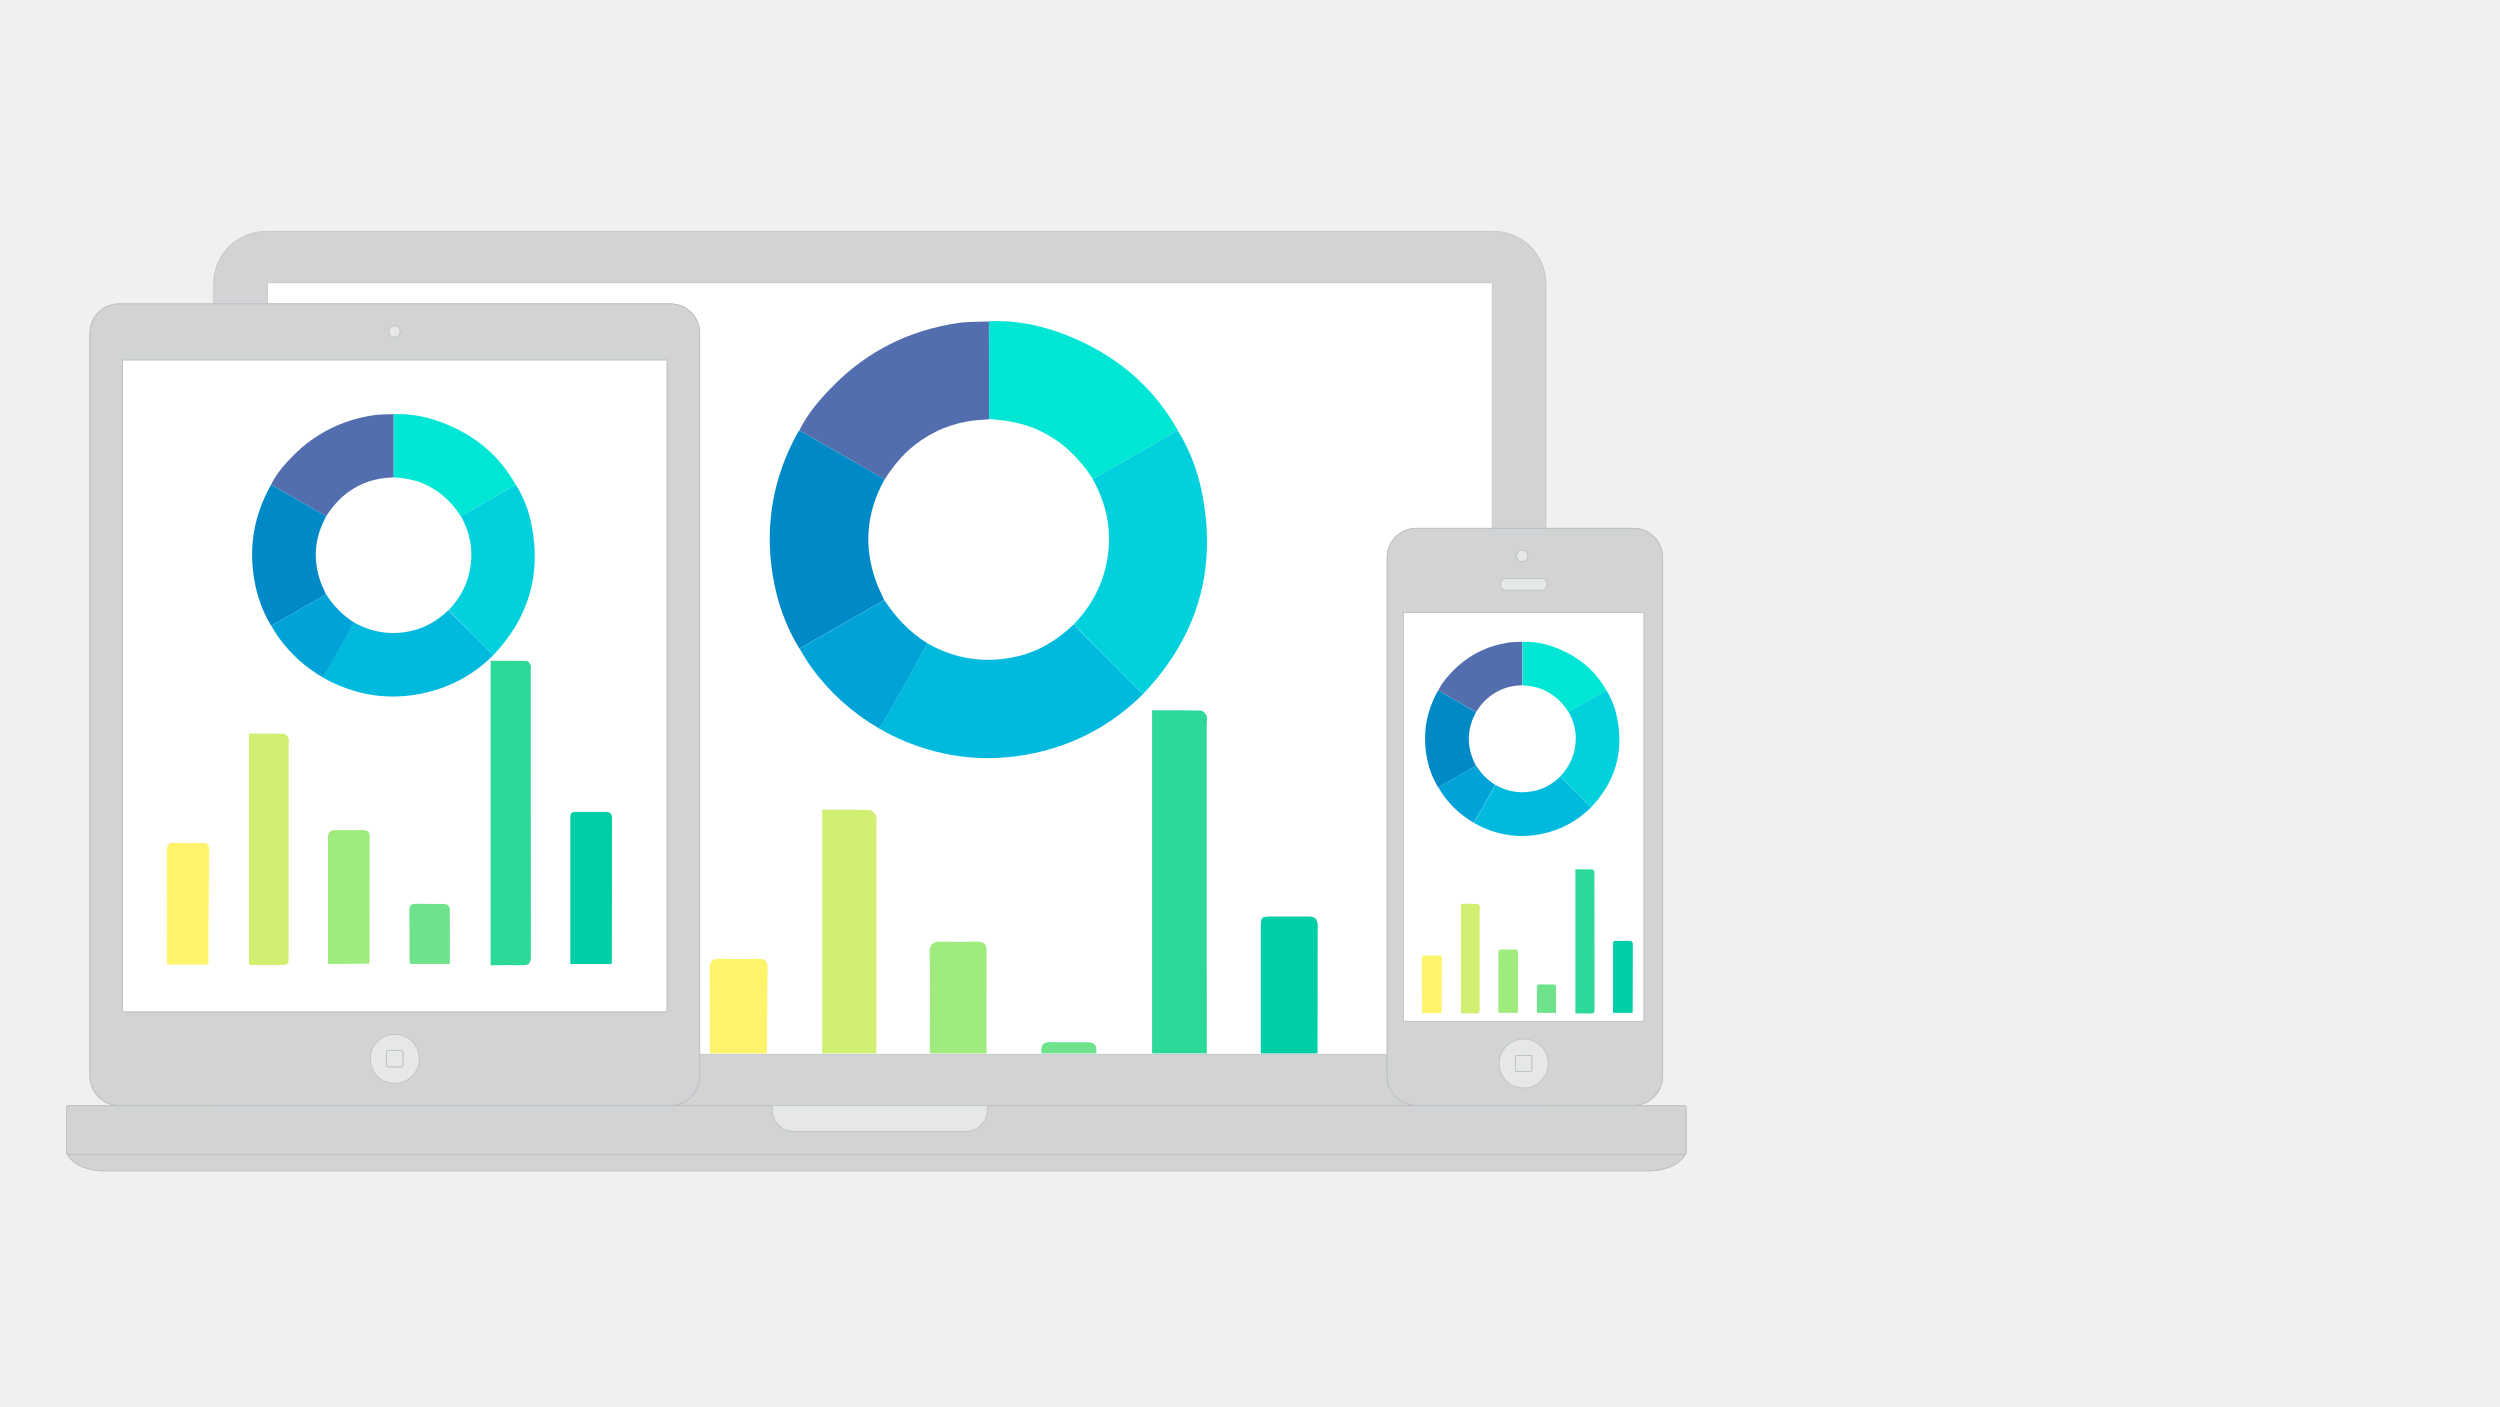
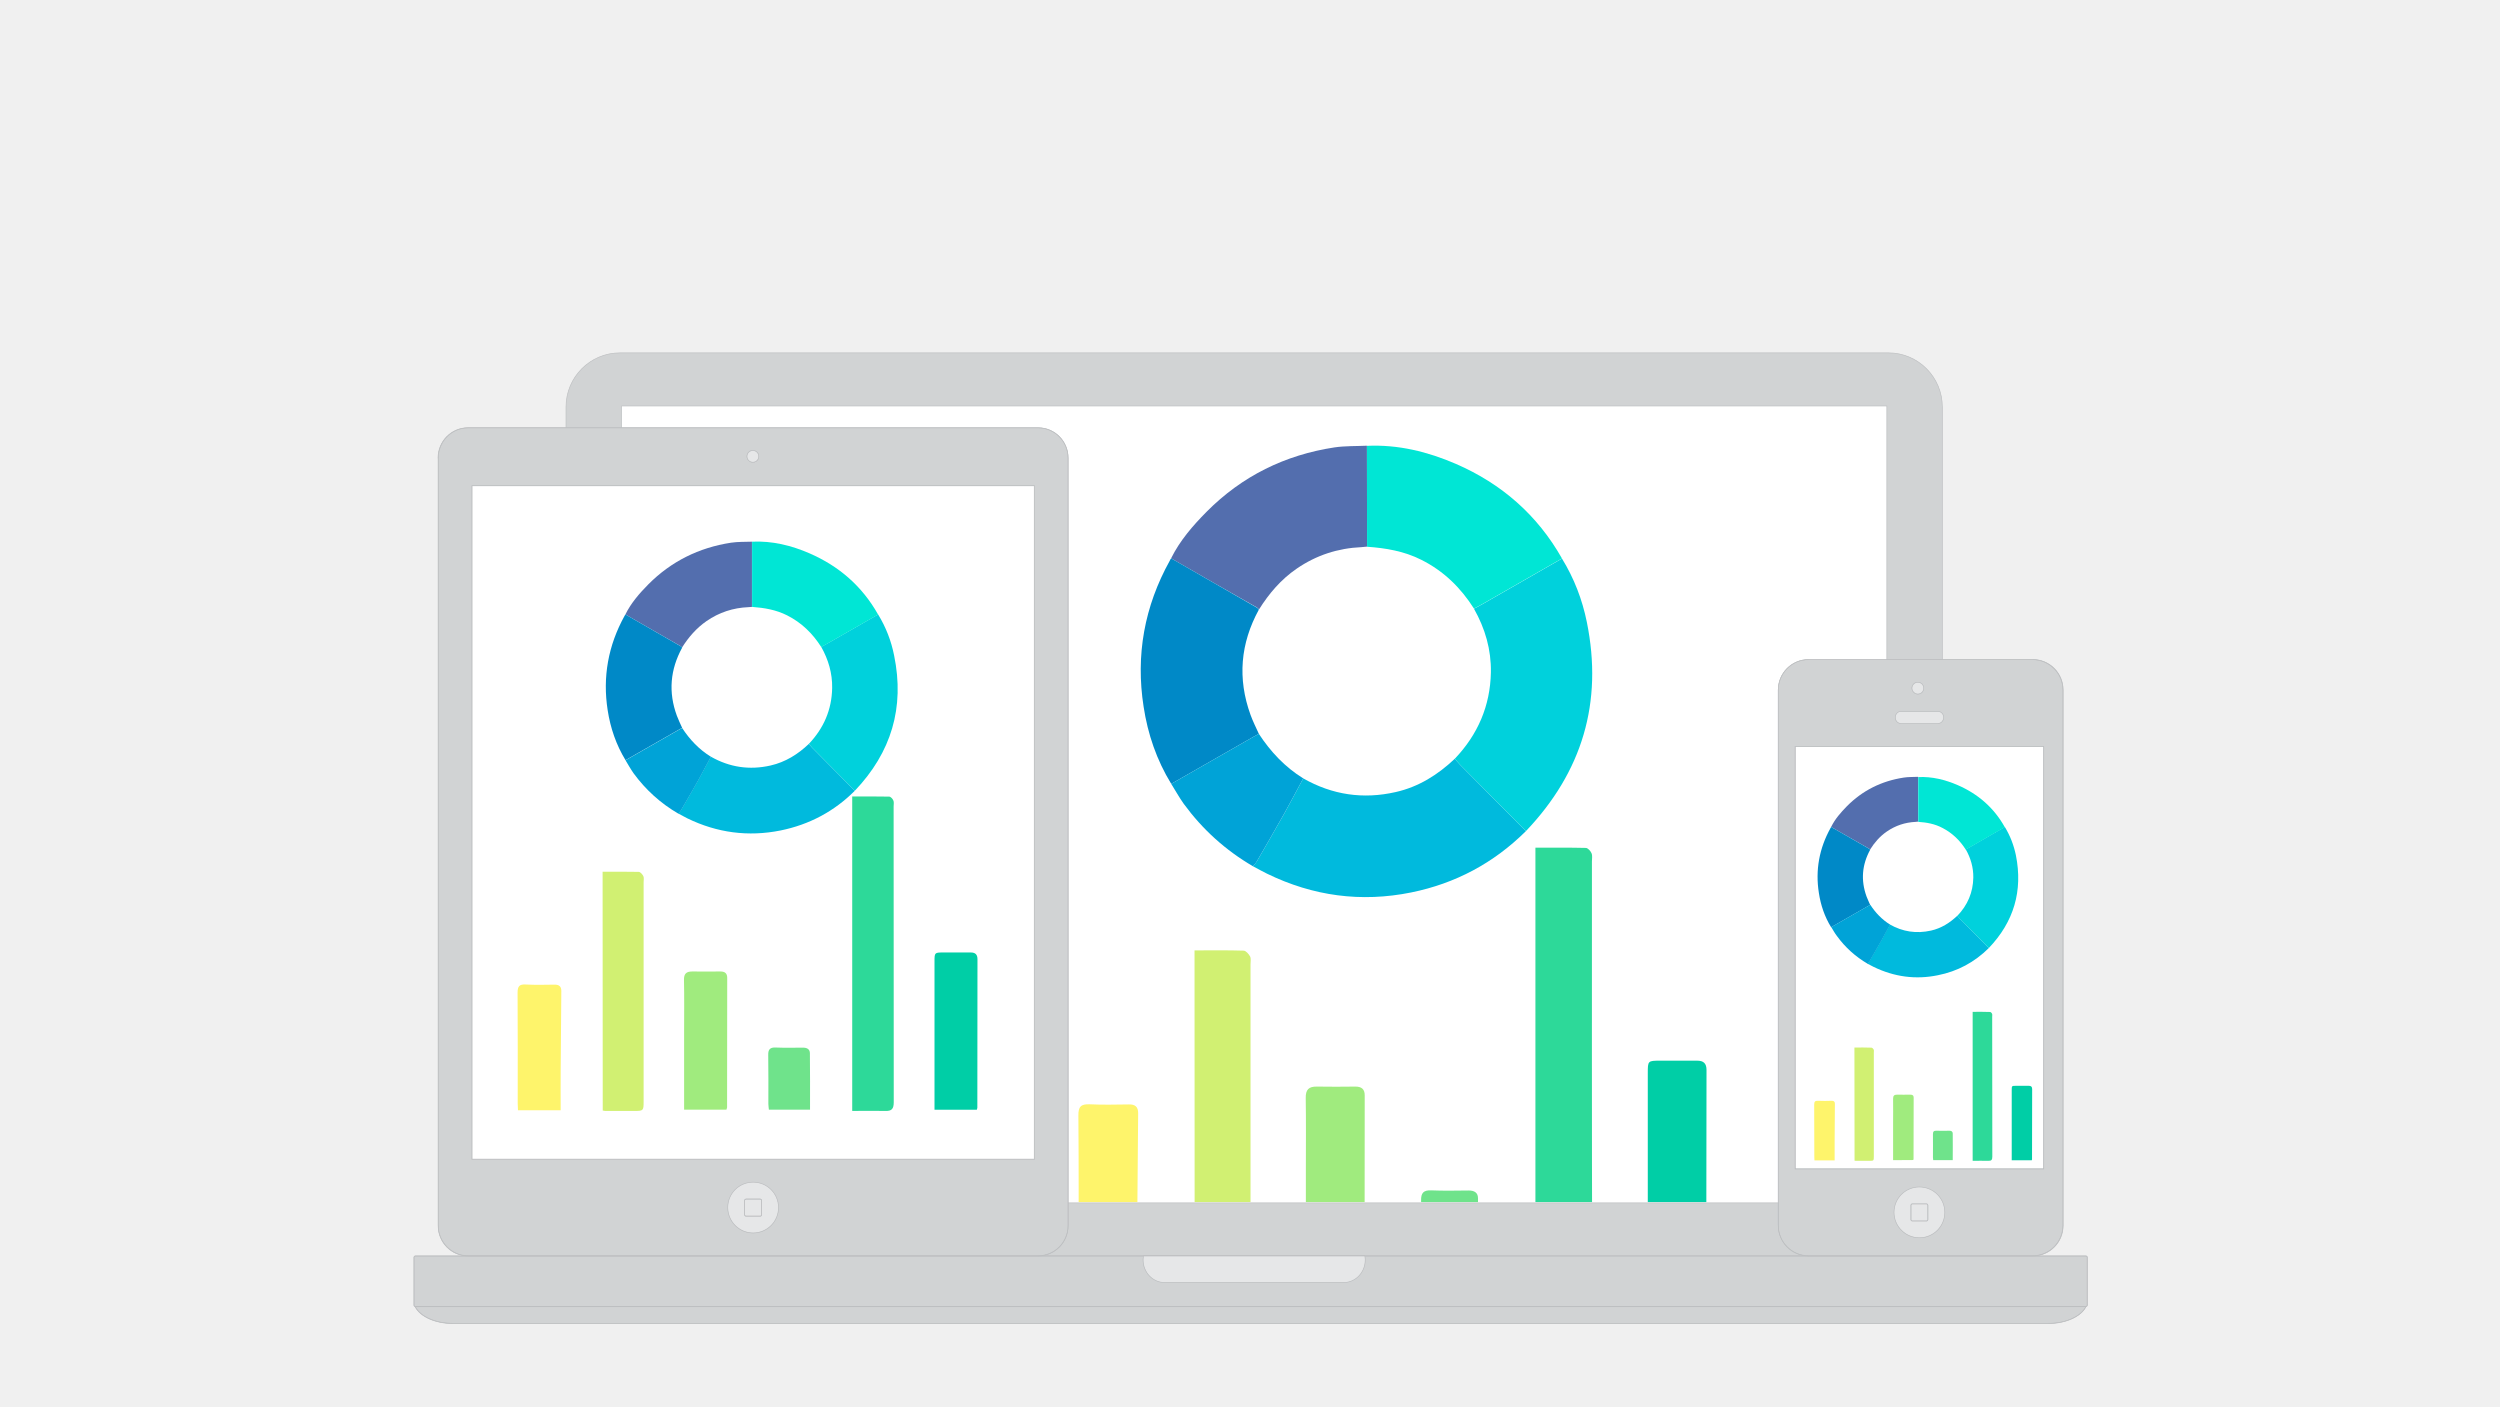
<svg xmlns="http://www.w3.org/2000/svg" xmlns:xlink="http://www.w3.org/1999/xlink" version="1.1" x="0px" y="0px" viewBox="0 0 1920 1080" style="enable-background:new 0 0 1920 1080;" xml:space="preserve">
  <style type="text/css">
	.st0{fill:#D1D3D4;stroke:#BCBEC0;stroke-width:0.5;stroke-miterlimit:10;}
	.st1{fill:#FFFFFF;stroke:#BCBEC0;stroke-width:0.5;stroke-miterlimit:10;}
	.st2{fill-rule:evenodd;clip-rule:evenodd;fill:none;stroke:#BCBEC0;stroke-width:0.5;stroke-miterlimit:10;}
	.st3{fill:#E6E7E8;stroke:#BCBEC0;stroke-width:0.5;stroke-miterlimit:10;}
	.st4{fill:none;stroke:#BCBEC0;stroke-width:0.5;stroke-miterlimit:10;}
	.st5{fill:#00BADD;}
	.st6{fill:#00D1DC;}
	.st7{fill:#536EAE;}
	.st8{fill:#0089C7;}
	.st9{fill:#00E6D5;}
	.st10{fill:#00A3D7;}
	.st11{fill:#F1F2F2;stroke:#BCBEC0;stroke-width:0.5;stroke-miterlimit:10;}
	.st12{fill:#2DD999;}
	.st13{fill:#D1F072;}
	.st14{fill:#00CEA6;}
	.st15{fill:#A0EB7E;}
	.st16{fill:#FEF46B;}
	.st17{fill:#6FE38B;}
	.st18{clip-path:url(#SVGID_2_);}
</style>
  <g id="Layer_2">
-     <path class="st0" d="M1187.3,218c0-22.2-18-40.3-40.1-40.3h-943c-22.2,0-40.1,18-40.1,40.3V849h1023.2L1187.3,218L1187.3,218   L1187.3,218z" />
-     <polygon class="st1" points="205.4,217.2 205.4,809.6 1146,809.6 1146,217.2 205.4,217.2  " />
-     <path class="st0" d="M1295,885.7c0,0.6-0.5,1-1,1H52c-0.6,0-1-0.5-1-1v-35.6c0-0.6,0.5-1,1-1H1294c0.6,0,1,0.5,1,1V885.7   L1295,885.7L1295,885.7z M1295,885.7" />
-     <path class="st0" d="M51.9,886.7c3.6,7.3,14.8,12.6,28,12.6h1186.2c13.2,0,24.4-5.3,28-12.6H51.9L51.9,886.7L51.9,886.7z    M51.9,886.7" />
-     <path class="st0" d="M1277,826.4c0,12.5-10.1,22.6-22.6,22.6h-166.7c-12.5,0-22.5-10.1-22.5-22.6V428.3c0-12.5,10.1-22.7,22.5-22.7   h166.7c12.5,0,22.6,10.1,22.6,22.7V826.4L1277,826.4L1277,826.4z M1277,826.4" />
-     <path class="st0" d="M69,255.8c0-12.4,10-22.5,22.3-22.5h423.9c12.3,0,22.3,10.1,22.3,22.5v570.8c0,12.4-10,22.5-22.3,22.5H91.3   C78.9,849,69,839,69,826.6V255.8L69,255.8L69,255.8z M69,255.8" />
-     <path class="st1" d="M94.1,276.4v500.8h418.3V276.4H94.1L94.1,276.4z M94.1,276.4" />
-     <path class="st1" d="M1077.8,470.3v314.1h184.9V470.3H1077.8L1077.8,470.3z M1077.8,470.3" />
-     <path class="st2" d="M1294.9,885.6c0,0.6-0.5,1-1,1H52.2c-0.6,0-1-0.5-1-1v-35.3c0-0.6,0.5-1,1-1h1241.7c0.6,0,1,0.5,1,1V885.6   L1294.9,885.6L1294.9,885.6z M1294.9,885.6" />
-     <path class="st2" d="M593.5,849.2c-0.2,0.9-0.3,1.9-0.3,2.8c0,9.2,7.2,16.6,16.1,16.6h132.8c8.9,0,16.1-7.5,16.1-16.6   c0-1-0.1-1.9-0.3-2.8H593.5L593.5,849.2L593.5,849.2z M593.5,849.2" />
-     <path class="st3" d="M593.4,849c-0.2,0.9-0.3,1.9-0.3,2.9c0,9.3,7.2,16.9,16.1,16.9h133c8.9,0,16.1-7.6,16.1-16.9   c0-1-0.1-1.9-0.3-2.9H593.4L593.4,849L593.4,849z M593.4,849" />
-     <path class="st2" d="M303.2,831.9c10.3,0,18.7-8.4,18.7-18.7s-8.4-18.7-18.7-18.7c-10.3,0-18.7,8.4-18.7,18.7   S292.9,831.9,303.2,831.9L303.2,831.9z M303.2,831.9" />
-     <path class="st3" d="M303.2,832c10.4,0,18.8-8.4,18.8-18.8s-8.4-18.8-18.8-18.8s-18.8,8.4-18.8,18.8S292.8,832,303.2,832L303.2,832   z M303.2,832" />
-     <path class="st2" d="M309.5,818.4c0,0.6-0.4,1-1,1h-10.6c-0.5,0-1-0.5-1-1v-10.5c0-0.6,0.4-1,1-1h10.6c0.5,0,1,0.5,1,1V818.4   L309.5,818.4L309.5,818.4z M309.5,818.4" />
-     <path class="st4" d="M309.5,818.4c0,0.6-0.4,1-1,1h-10.6c-0.5,0-1-0.5-1-1v-10.5c0-0.6,0.4-1,1-1h10.6c0.5,0,1,0.5,1,1V818.4   L309.5,818.4L309.5,818.4z M309.5,818.4" />
-     <path class="st2" d="M1170.2,835.4c10.3,0,18.7-8.4,18.7-18.7s-8.4-18.7-18.7-18.7c-10.3,0-18.7,8.4-18.7,18.7   S1159.9,835.4,1170.2,835.4L1170.2,835.4z M1170.2,835.4" />
-     <path class="st3" d="M1170.2,835.6c10.4,0,18.8-8.4,18.8-18.8s-8.4-18.8-18.8-18.8c-10.4,0-18.8,8.4-18.8,18.8   S1159.8,835.6,1170.2,835.6L1170.2,835.6z M1170.2,835.6" />
-     <path class="st2" d="M1176.5,822c0,0.6-0.4,1-1,1h-10.6c-0.5,0-1-0.5-1-1v-10.5c0-0.6,0.4-1,1-1h10.6c0.5,0,1,0.5,1,1V822   L1176.5,822L1176.5,822z M1176.5,822" />
-     <path class="st4" d="M1176.5,822c0,0.6-0.4,1-1,1h-10.6c-0.5,0-1-0.5-1-1v-10.5c0-0.6,0.4-1,1-1h10.6c0.5,0,1,0.5,1,1V822   L1176.5,822L1176.5,822z M1176.5,822" />
+     <path class="st0" d="M1491.7,312.6c0-23-18.6-41.6-41.4-41.6H476.2c-22.9,0-41.5,18.6-41.5,41.6v651.9h1057L1491.7,312.6   L1491.7,312.6L1491.7,312.6z" />
+     <polygon class="st1" points="477.4,311.8 477.4,923.8 1449.1,923.8 1449.1,311.8 477.4,311.8  " />
+     <path class="st0" d="M1603,1002.4c0,0.6-0.5,1.1-1.1,1.1H319c-0.6,0-1.1-0.5-1.1-1.1v-36.8c0-0.6,0.5-1.1,1.1-1.1h1283   c0.6,0,1.1,0.5,1.1,1.1V1002.4L1603,1002.4L1603,1002.4z M1603,1002.4" />
+     <path class="st0" d="M318.8,1003.5c3.7,7.5,15.2,13,28.9,13h1225.4c13.7,0,25.2-5.5,28.9-13H318.8L318.8,1003.5L318.8,1003.5z    M318.8,1003.5" />
+     <path class="st0" d="M1584.5,941.2c0,12.9-10.4,23.4-23.3,23.4h-172.2c-12.9,0-23.3-10.5-23.3-23.4V529.9   c0-12.9,10.4-23.4,23.3-23.4h172.2c12.9,0,23.3,10.5,23.3,23.4V941.2L1584.5,941.2L1584.5,941.2z M1584.5,941.2" />
+     <path class="st0" d="M336.4,351.7c0-12.8,10.3-23.2,23-23.2h437.9c12.7,0,23,10.4,23,23.2v589.7c0,12.8-10.3,23.2-23,23.2H359.5   c-12.7,0-23-10.4-23-23.2V351.7L336.4,351.7L336.4,351.7z M336.4,351.7" />
+     <path class="st1" d="M362.4,373v517.4h432.1V373H362.4L362.4,373z M362.4,373" />
+     <path class="st1" d="M1378.6,573.3v324.5h191V573.3H1378.6L1378.6,573.3z M1378.6,573.3" />
+     <path class="st2" d="M1602.9,1002.3c0,0.6-0.5,1.1-1.1,1.1H319.1c-0.6,0-1.1-0.5-1.1-1.1v-36.5c0-0.6,0.5-1.1,1.1-1.1h1282.7   c0.6,0,1.1,0.5,1.1,1.1V1002.3L1602.9,1002.3L1602.9,1002.3z M1602.9,1002.3" />
+     <path class="st2" d="M878.3,964.7c-0.2,1-0.3,1.9-0.3,2.9c0,9.5,7.4,17.2,16.6,17.2h137.1c9.2,0,16.6-7.7,16.6-17.2   c0-1-0.1-2-0.3-2.9H878.3L878.3,964.7L878.3,964.7z M878.3,964.7" />
+     <path class="st3" d="M878.2,964.6c-0.2,1-0.3,2-0.3,3c0,9.6,7.4,17.4,16.6,17.4h137.4c9.2,0,16.6-7.8,16.6-17.4c0-1-0.1-2-0.3-3   H878.2L878.2,964.6L878.2,964.6z M878.2,964.6" />
+     <path class="st2" d="M578.4,946.8c10.7,0,19.3-8.7,19.3-19.3c0-10.7-8.7-19.3-19.3-19.3s-19.3,8.7-19.3,19.3   C559.1,938.1,567.8,946.8,578.4,946.8L578.4,946.8z M578.4,946.8" />
+     <path class="st3" d="M578.4,946.9c10.8,0,19.5-8.7,19.5-19.5c0-10.8-8.7-19.5-19.5-19.5s-19.5,8.7-19.5,19.5   C559,938.2,567.7,946.9,578.4,946.9L578.4,946.9z M578.4,946.9" />
+     <path class="st2" d="M584.9,932.9c0,0.6-0.4,1.1-1,1.1h-11c-0.6,0-1-0.5-1-1.1V922c0-0.6,0.4-1.1,1-1.1h11c0.5,0,1,0.5,1,1.1V932.9   L584.9,932.9L584.9,932.9z M584.9,932.9" />
+     <path class="st4" d="M584.9,932.9c0,0.6-0.4,1.1-1,1.1h-11c-0.6,0-1-0.5-1-1.1V922c0-0.6,0.4-1.1,1-1.1h11c0.5,0,1,0.5,1,1.1V932.9   L584.9,932.9L584.9,932.9z M584.9,932.9" />
+     <path class="st2" d="M1474.1,950.5c10.7,0,19.3-8.7,19.3-19.3c0-10.7-8.7-19.3-19.3-19.3c-10.7,0-19.3,8.7-19.3,19.3   C1454.8,941.8,1463.4,950.5,1474.1,950.5L1474.1,950.5z M1474.1,950.5" />
+     <path class="st3" d="M1474.1,950.6c10.8,0,19.5-8.7,19.5-19.5s-8.7-19.5-19.5-19.5s-19.5,8.7-19.5,19.5S1463.4,950.6,1474.1,950.6   L1474.1,950.6z M1474.1,950.6" />
+     <path class="st2" d="M1480.6,936.6c0,0.6-0.4,1.1-1,1.1h-11c-0.6,0-1-0.5-1-1.1v-10.9c0-0.6,0.4-1.1,1-1.1h11c0.5,0,1,0.5,1,1.1   V936.6L1480.6,936.6L1480.6,936.6z M1480.6,936.6" />
+     <path class="st4" d="M1480.6,936.6c0,0.6-0.4,1.1-1,1.1h-11c-0.6,0-1-0.5-1-1.1v-10.9c0-0.6,0.4-1.1,1-1.1h11c0.5,0,1,0.5,1,1.1   V936.6L1480.6,936.6L1480.6,936.6z M1480.6,936.6" />
  </g>
  <g id="Layer_1">
    <g>
-       <path class="st5" d="M877.7,533.2c-23.9,23.7-52.4,38.9-85.3,45.6c-37.3,7.5-73,2.7-107.2-13.9c-3.5-1.7-7-3.7-10.4-5.6    c1-1.2,2.1-2.3,2.8-3.6c6.9-11.9,13.7-23.7,20.4-35.6c4.8-8.6,9.4-17.4,14.1-26.1c21.6,12.3,44.5,15.7,68.8,10.2    c17.1-3.9,31.4-12.9,43.9-24.8c1.3,1.6,2.6,3.2,4,4.7C845.2,500.4,861.4,516.8,877.7,533.2z" />
-       <path class="st6" d="M877.7,533.2c-16.3-16.4-32.5-32.8-48.8-49.2c-1.4-1.5-2.7-3.1-4-4.7c17.1-18,26.3-39.3,26.8-64.2    c0.3-16.9-4.3-32.6-12.6-47.3c2.1-1.1,4.2-2.2,6.3-3.4c19.7-11.3,39.4-22.6,59.1-33.9c9,14.6,15.1,30.5,18.5,47.3    C935.1,437.5,919.6,489.2,877.7,533.2z" />
-       <path class="st7" d="M613.9,330.5c6.6-13.3,16.1-24.3,26.4-34.6c26.3-26.5,58.2-42.2,95.1-47.8c7.9-1.2,16.1-0.9,24.1-1.2    c0,25,0,50,0.1,75.1c-1.4,0.1-2.7,0.3-4.1,0.3c-17.6,0.8-33.7,6-48.3,16c-11.7,8-20.6,18.5-28.1,30.4c-0.5-0.5-0.9-1.1-1.4-1.4    C656.5,354.9,635.2,342.7,613.9,330.5z" />
-       <path class="st8" d="M613.9,330.5c21.3,12.2,42.5,24.4,63.8,36.7c0.6,0.3,1,1,1.4,1.4c-13.8,25.1-16,51.2-6.2,78.2    c1.7,4.8,4.1,9.4,6.2,14.1c-1.2,0.7-2.4,1.3-3.6,2c-20.5,11.7-41.1,23.5-61.6,35.2c-10.8-17.7-17.4-36.9-20.6-57.3    c-6-38.4,0.6-74.6,19.4-108.6C613.2,331.6,613.6,331.1,613.9,330.5z" />
-       <path class="st9" d="M759.6,321.8c0-25,0-50,0-75.1c23.2-1,45.2,4.3,66.2,13.5c33.9,14.8,60.5,37.9,78.8,70.3    c-19.7,11.3-39.4,22.6-59.1,33.9c-2.1,1.2-4.2,2.3-6.3,3.4c-9.9-15.5-22.6-28-39.2-36.3C787.2,325.1,773.6,322.8,759.6,321.8z" />
-       <path class="st10" d="M614,498.1c20.5-11.8,41.1-23.5,61.6-35.2c1.2-0.7,2.4-1.3,3.6-2c8.7,13.3,19.4,24.7,33,33.1    c-4.7,8.7-9.3,17.5-14.1,26.1c-6.7,11.9-13.6,23.8-20.4,35.6c-0.8,1.3-1.9,2.4-2.8,3.6c-20.4-11.9-37.6-27.4-51.5-46.4    C619.9,508.2,617.1,503,614,498.1z" />
+       <path class="st5" d="M1171.9,638.3c-24.7,24.5-54.1,40.2-88.1,47.1c-38.5,7.8-75.4,2.8-110.7-14.4c-3.7-1.8-7.2-3.8-10.8-5.7    c1-1.2,2.1-2.4,2.9-3.7c7.1-12.2,14.2-24.5,21.1-36.8c5-8.9,9.7-18,14.6-27c22.3,12.7,46,16.2,71,10.5c17.7-4,32.4-13.3,45.4-25.6    c1.4,1.6,2.7,3.3,4.2,4.8C1138.3,604.4,1155.1,621.3,1171.9,638.3z" />
+       <path class="st6" d="M1171.9,638.3c-16.8-16.9-33.6-33.9-50.4-50.8c-1.5-1.5-2.8-3.2-4.2-4.8c17.7-18.6,27.2-40.6,27.7-66.3    c0.3-17.5-4.4-33.7-13-48.9c2.2-1.2,4.4-2.3,6.5-3.5c20.4-11.7,40.7-23.3,61.1-35c9.3,15.1,15.6,31.5,19.1,48.8    C1231.2,539.4,1215.2,592.8,1171.9,638.3z" />
+       <path class="st7" d="M899.4,428.8c6.8-13.7,16.7-25.1,27.3-35.8c27.2-27.4,60.2-43.6,98.2-49.4c8.2-1.2,16.6-0.9,24.9-1.3    c0,25.8,0,51.7,0.1,77.5c-1.4,0.1-2.8,0.3-4.2,0.4c-18.2,0.8-34.8,6.2-49.8,16.5c-12.1,8.3-21.3,19.1-29,31.4    c-0.5-0.5-0.9-1.1-1.5-1.5C943.4,454.1,921.4,441.5,899.4,428.8z" />
+       <path class="st8" d="M899.4,428.8c22,12.6,43.9,25.2,65.9,37.9c0.6,0.3,1,1,1.5,1.5c-14.2,26-16.5,52.9-6.4,80.8    c1.8,5,4.2,9.7,6.4,14.6c-1.2,0.7-2.5,1.3-3.7,2c-21.2,12.1-42.4,24.3-63.6,36.4c-11.2-18.3-18-38.2-21.2-59.2    c-6.2-39.6,0.6-77.1,20.1-112.2C898.6,430,899,429.4,899.4,428.8z" />
+       <path class="st9" d="M1049.9,419.9c0-25.8,0-51.7-0.1-77.5c24-1.1,46.7,4.5,68.4,13.9c35,15.2,62.5,39.2,81.4,72.6    c-20.4,11.7-40.7,23.3-61.1,35c-2.1,1.2-4.3,2.4-6.5,3.5c-10.2-16.1-23.3-28.9-40.5-37.5C1078.4,423.3,1064.3,420.9,1049.9,419.9z    " />
+       <path class="st10" d="M899.5,602c21.2-12.1,42.4-24.3,63.6-36.4c1.2-0.7,2.5-1.4,3.7-2c9,13.7,20,25.5,34.1,34.2    c-4.9,9-9.6,18.1-14.6,27c-6.9,12.3-14,24.6-21.1,36.8c-0.8,1.4-1.9,2.5-2.9,3.7c-21.1-12.3-38.8-28.3-53.2-48    C905.6,612.4,902.7,607.1,899.5,602z" />
    </g>
-     <path class="st11" d="M1187.3,218" />
-     <path class="st11" d="M205.4,217.2" />
-     <path class="st2" d="M52,886.9c3.6,7.1,14.7,12.3,28,12.3h1186c13.2,0,24.4-5.2,28-12.3H52L52,886.9L52,886.9z M52,886.9" />
-     <path class="st2" d="M69.1,255.9c0-12.4,10-22.5,22.3-22.5H515c12.3,0,22.3,10,22.3,22.5v570.5c0,12.4-10,22.5-22.3,22.5H91.4   c-12.3,0-22.3-10.1-22.3-22.5V255.9L69.1,255.9L69.1,255.9z M69.1,255.9" />
-     <path class="st2" d="M94.2,276.5v500.6h418V276.5H94.2L94.2,276.5z M94.2,276.5" />
-     <path class="st2" d="M303,259c2.4,0,4.3-1.9,4.3-4.4c0-2.4-1.9-4.4-4.3-4.4s-4.3,1.9-4.3,4.4C298.6,257,300.6,259,303,259L303,259z    M303,259" />
-     <path class="st3" d="M303,259c2.4,0,4.3-1.9,4.3-4.4c0-2.4-1.9-4.4-4.3-4.4c-2.4,0-4.3,1.9-4.3,4.4C298.6,257,300.6,259,303,259   L303,259z M303,259" />
-     <path class="st2" d="M1276.9,826.3c0,12.5-10.1,22.6-22.5,22.6h-166.5c-12.4,0-22.5-10.1-22.5-22.6V428.4   c0-12.5,10.1-22.6,22.5-22.6h166.5c12.4,0,22.5,10.1,22.5,22.6V826.3L1276.9,826.3L1276.9,826.3z M1276.9,826.3" />
-     <path class="st2" d="M1152.4,448.7c0,2.4,1.8,4.4,4,4.4h27.6c2.2,0,4-2,4-4.4l0,0c0-2.4-1.8-4.4-4-4.4h-27.6   C1154.2,444.4,1152.4,446.3,1152.4,448.7L1152.4,448.7L1152.4,448.7L1152.4,448.7z M1152.4,448.7" />
-     <path class="st3" d="M1152.3,448.7c0,2.5,1.8,4.5,4,4.5h27.8c2.2,0,4.1-2,4.1-4.5l0,0c0-2.5-1.8-4.5-4.1-4.5h-27.8   C1154.1,444.3,1152.3,446.3,1152.3,448.7L1152.3,448.7L1152.3,448.7L1152.3,448.7z M1152.3,448.7" />
-     <path class="st2" d="M1169.1,431.3c2.4,0,4.3-1.9,4.3-4.4c0-2.4-1.9-4.4-4.3-4.4s-4.3,1.9-4.3,4.4   C1164.8,429.3,1166.7,431.3,1169.1,431.3L1169.1,431.3z M1169.1,431.3" />
-     <path class="st3" d="M1169.1,431.3c2.4,0,4.3-1.9,4.3-4.4c0-2.4-1.9-4.4-4.3-4.4s-4.3,1.9-4.3,4.4   C1164.8,429.3,1166.7,431.3,1169.1,431.3L1169.1,431.3z M1169.1,431.3" />
-     <path class="st2" d="M1077.9,470.4v313.9h184.6V470.4H1077.9L1077.9,470.4z M1077.9,470.4" />
+     <path class="st11" d="M1491.7,312.6" />
+     <path class="st11" d="M477.4,311.8" />
+     <path class="st2" d="M319,1003.6c3.7,7.3,15.2,12.7,28.9,12.7H1573c13.7,0,25.2-5.4,28.9-12.7H319L319,1003.6L319,1003.6z    M319,1003.6" />
+     <path class="st2" d="M336.6,351.8c0-12.8,10.3-23.2,23-23.2h437.7c12.7,0,23,10.4,23,23.2v589.4c0,12.8-10.3,23.2-23,23.2H359.6   c-12.7,0-23-10.4-23-23.2V351.8L336.6,351.8L336.6,351.8z M336.6,351.8" />
+     <path class="st2" d="M362.5,373.1v517.1h431.8V373.1H362.5L362.5,373.1z M362.5,373.1" />
+     <path class="st2" d="M578.2,355c2.5,0,4.5-2,4.5-4.5c0-2.5-2-4.5-4.5-4.5s-4.5,2-4.5,4.5C573.7,353,575.7,355,578.2,355L578.2,355z    M578.2,355" />
+     <path class="st3" d="M578.2,355c2.5,0,4.5-2,4.5-4.5c0-2.5-2-4.5-4.5-4.5s-4.5,2-4.5,4.5C573.7,353,575.7,355,578.2,355L578.2,355z    M578.2,355" />
+     <path class="st2" d="M1584.3,941c0,12.9-10.4,23.4-23.3,23.4h-172c-12.8,0-23.3-10.5-23.3-23.4V530c0-12.9,10.4-23.4,23.3-23.4h172   c12.8,0,23.3,10.5,23.3,23.4V941L1584.3,941L1584.3,941z M1584.3,941" />
+     <path class="st2" d="M1455.7,551c0,2.5,1.9,4.5,4.2,4.5h28.5c2.3,0,4.2-2,4.2-4.5l0,0c0-2.5-1.9-4.5-4.2-4.5h-28.5   C1457.6,546.5,1455.7,548.5,1455.7,551L1455.7,551L1455.7,551L1455.7,551z M1455.7,551" />
+     <path class="st3" d="M1455.6,551c0,2.6,1.9,4.6,4.2,4.6h28.7c2.3,0,4.2-2.1,4.2-4.6l0,0c0-2.6-1.9-4.6-4.2-4.6h-28.7   C1457.4,546.4,1455.6,548.5,1455.6,551L1455.6,551L1455.6,551L1455.6,551z M1455.6,551" />
+     <path class="st2" d="M1472.9,533c2.5,0,4.5-2,4.5-4.5c0-2.5-2-4.5-4.5-4.5c-2.5,0-4.5,2-4.5,4.5C1468.5,531,1470.5,533,1472.9,533   L1472.9,533z M1472.9,533" />
+     <path class="st3" d="M1472.9,533c2.5,0,4.5-2,4.5-4.5s-2-4.5-4.5-4.5c-2.5,0-4.5,2-4.5,4.5S1470.5,533,1472.9,533L1472.9,533z    M1472.9,533" />
+     <path class="st2" d="M1378.8,573.4v324.2h190.7V573.4H1378.8L1378.8,573.4z M1378.8,573.4" />
    <g>
-       <path class="st12" d="M376.8,741.3c0-78.1,0-155.6,0-233.8c9.3,0,18.4-0.1,27.5,0.1c1.1,0,2.6,1.7,3.1,2.9    c0.6,1.3,0.2,2.9,0.2,4.4c0,73.3,0,146.5,0.1,219.8c0,5-1.5,6.7-6.4,6.6C393.3,741.1,385.3,741.3,376.8,741.3z" />
-       <path class="st13" d="M191.2,563.4c9.2,0,18-0.1,26.8,0.1c1.2,0,2.8,1.8,3.5,3.2c0.6,1.2,0.2,2.9,0.2,4.4c0,54.4,0,108.8,0,163.2    c0,6.6-0.2,6.8-6.6,6.8c-7.3,0-14.6,0-22,0c-0.5,0-1-0.1-1.9-0.3C191.2,682,191.2,623.1,191.2,563.4z" />
-       <path class="st14" d="M469.5,740.4c-10.4,0-20.7,0-31.5,0c0-2.1,0-3.9,0-5.7c0-34.8,0-69.6,0-104.3c0-6.9,0-6.9,7-6.9    c6.7,0,13.3,0,20,0c3.4,0,5.1,1.5,5,5.1c-0.1,36.8-0.1,73.5-0.1,110.3C469.9,739.2,469.7,739.5,469.5,740.4z" />
-       <path class="st15" d="M251.9,740.3c0-19.1,0-38.1,0-57.1c0-13.1,0.2-26.3-0.1-39.4c-0.1-4.6,1.6-6.3,6.1-6.3c7,0.1,14,0,21,0    c3.2,0,5,1.3,5,4.7c0,32.1-0.1,64.2-0.1,96.3c0,0.3-0.2,0.6-0.5,1.6C273,740.3,262.6,740.3,251.9,740.3z" />
-       <path class="st16" d="M160.1,740.8c-11,0-21.2,0-31.7,0c-0.1-1.9-0.2-3.5-0.2-5.1c0-27.4,0.1-54.8-0.1-82.3c0-4.8,1.4-6.4,6.2-6.1    c7.1,0.4,14.3,0.2,21.4,0.1c3.3,0,5,1.3,4.9,4.7c-0.2,19.8-0.4,39.5-0.5,59.3C160,720.9,160.1,730.6,160.1,740.8z" />
-       <path class="st17" d="M345.5,740.3c-10.5,0-20.2,0-30.6,0c-0.1-1.4-0.4-2.9-0.4-4.3c0-12.1,0.1-24.3-0.1-36.4    c-0.1-4.1,1.3-5.7,5.5-5.5c6.8,0.2,13.6,0.1,20.5,0.1c2.9,0,5,1.1,5,4.2C345.6,712.1,345.5,725.9,345.5,740.3z" />
+       <path class="st12" d="M654.5,853.2c0-80.7,0-160.8,0-241.5c9.6,0,19-0.1,28.4,0.1c1.1,0,2.7,1.7,3.2,3c0.6,1.3,0.2,3,0.2,4.6    c0,75.7,0,151.3,0.1,227c0,5.2-1.5,7-6.6,6.8C671.5,853,663.3,853.2,654.5,853.2z" />
+       <path class="st13" d="M462.8,669.5c9.5,0,18.6-0.1,27.7,0.1c1.3,0,2.9,1.9,3.6,3.3c0.6,1.3,0.2,3,0.2,4.6c0,56.2,0,112.4,0,168.6    c0,6.8-0.2,7.1-6.8,7.1c-7.6,0-15.1,0-22.7,0c-0.5,0-1-0.2-1.9-0.3C462.8,792,462.8,731.1,462.8,669.5z" />
+       <path class="st14" d="M750.2,852.3c-10.8,0-21.4,0-32.5,0c0-2.2,0-4,0-5.9c0-35.9,0-71.9,0-107.8c0-7.1,0-7.1,7.2-7.1    c6.9,0,13.8,0,20.6,0c3.5,0,5.2,1.5,5.2,5.2c-0.1,38-0.1,76-0.1,114C750.6,851.1,750.4,851.4,750.2,852.3z" />
+       <path class="st15" d="M525.4,852.2c0-19.8,0-39.4,0-58.9c0-13.6,0.2-27.2-0.1-40.7c-0.1-4.7,1.7-6.5,6.3-6.5    c7.2,0.1,14.4,0,21.7,0c3.3,0,5.2,1.3,5.2,4.9c0,33.2-0.1,66.3-0.1,99.5c0,0.3-0.2,0.6-0.5,1.7    C547.2,852.2,536.5,852.2,525.4,852.2z" />
+       <path class="st16" d="M430.6,852.7c-11.3,0-21.9,0-32.8,0c-0.1-1.9-0.2-3.6-0.2-5.3c0-28.3,0.1-56.7-0.1-85c0-5,1.4-6.6,6.4-6.3    c7.4,0.4,14.8,0.2,22.1,0.1c3.4,0,5.1,1.4,5.1,4.8c-0.2,20.4-0.4,40.8-0.5,61.3C430.5,832.2,430.6,842.2,430.6,852.7z" />
+       <path class="st17" d="M622.1,852.2c-10.8,0-20.9,0-31.6,0c-0.1-1.5-0.4-2.9-0.4-4.4c0-12.5,0.1-25.1-0.1-37.6    c-0.1-4.2,1.4-5.9,5.7-5.7c7,0.3,14.1,0.1,21.1,0.1c3,0,5.2,1.2,5.2,4.3C622.2,823.1,622.1,837.4,622.1,852.2z" />
    </g>
    <g>
-       <path class="st12" d="M1209.9,778.3c0-37,0-73.7,0-110.7c4.4,0,8.7,0,13,0.1c0.5,0,1.2,0.8,1.5,1.4c0.3,0.6,0.1,1.4,0.1,2.1    c0,34.7,0,69.4,0.1,104.1c0,2.4-0.7,3.2-3,3.1C1217.7,778.2,1213.9,778.3,1209.9,778.3z" />
-       <path class="st13" d="M1122,694.1c4.4,0,8.5-0.1,12.7,0.1c0.6,0,1.3,0.9,1.6,1.5c0.3,0.6,0.1,1.4,0.1,2.1c0,25.8,0,51.5,0,77.3    c0,3.1-0.1,3.2-3.1,3.2c-3.5,0-6.9,0-10.4,0c-0.2,0-0.5-0.1-0.9-0.1C1122,750.3,1122,722.3,1122,694.1z" />
-       <path class="st14" d="M1253.7,777.9c-4.9,0-9.8,0-14.9,0c0-1,0-1.8,0-2.7c0-16.5,0-32.9,0-49.4c0-3.2,0-3.2,3.3-3.2    c3.2,0,6.3,0,9.5,0c1.6,0,2.4,0.7,2.4,2.4c0,17.4,0,34.8-0.1,52.3C1253.9,777.3,1253.9,777.5,1253.7,777.9z" />
-       <path class="st15" d="M1150.7,777.9c0-9.1,0-18,0-27c0-6.2,0.1-12.5,0-18.7c0-2.2,0.8-3,2.9-3c3.3,0.1,6.6,0,9.9,0    c1.5,0,2.4,0.6,2.4,2.2c0,15.2,0,30.4-0.1,45.6c0,0.1-0.1,0.3-0.2,0.8C1160.7,777.9,1155.7,777.9,1150.7,777.9z" />
-       <path class="st16" d="M1107.2,778.1c-5.2,0-10,0-15,0c0-0.9-0.1-1.7-0.1-2.4c0-13,0-26-0.1-39c0-2.3,0.6-3,2.9-2.9    c3.4,0.2,6.8,0.1,10.2,0c1.6,0,2.4,0.6,2.3,2.2c-0.1,9.4-0.2,18.7-0.2,28.1C1107.2,768.7,1107.2,773.2,1107.2,778.1z" />
-       <path class="st17" d="M1195,777.9c-5,0-9.6,0-14.5,0c-0.1-0.7-0.2-1.4-0.2-2c0-5.8,0.1-11.5,0-17.3c0-1.9,0.6-2.7,2.6-2.6    c3.2,0.1,6.5,0.1,9.7,0c1.4,0,2.4,0.5,2.4,2C1195.1,764.5,1195,771,1195,777.9z" />
+       <path class="st12" d="M1515,891.5c0-38.2,0-76.2,0-114.4c4.5,0,9-0.1,13.4,0.1c0.5,0,1.3,0.8,1.5,1.4c0.3,0.6,0.1,1.4,0.1,2.2    c0,35.8,0,71.7,0.1,107.5c0,2.5-0.7,3.3-3.1,3.2C1523.1,891.4,1519.2,891.5,1515,891.5z" />
+       <path class="st13" d="M1424.2,804.5c4.5,0,8.8-0.1,13.1,0.1c0.6,0,1.4,0.9,1.7,1.5c0.3,0.6,0.1,1.4,0.1,2.2c0,26.6,0,53.2,0,79.9    c0,3.2-0.1,3.3-3.2,3.3c-3.6,0-7.2,0-10.7,0c-0.2,0-0.5-0.1-0.9-0.1C1424.2,862.5,1424.2,833.6,1424.2,804.5z" />
+       <path class="st14" d="M1560.4,891.1c-5.1,0-10.1,0-15.4,0c0-1,0-1.9,0-2.8c0-17,0-34,0-51c0-3.4,0-3.4,3.4-3.4c3.3,0,6.5,0,9.8,0    c1.7,0,2.5,0.7,2.5,2.5c0,18,0,36-0.1,54C1560.6,890.5,1560.5,890.6,1560.4,891.1z" />
+       <path class="st15" d="M1453.9,891c0-9.4,0-18.6,0-27.9c0-6.4,0.1-12.9,0-19.3c0-2.2,0.8-3.1,3-3.1c3.4,0.1,6.8,0,10.3,0    c1.6,0,2.5,0.6,2.5,2.3c0,15.7,0,31.4-0.1,47.1c0,0.2-0.1,0.3-0.2,0.8C1464.3,891,1459.1,891,1453.9,891z" />
+       <path class="st16" d="M1409,891.2c-5.4,0-10.4,0-15.5,0c0-0.9-0.1-1.7-0.1-2.5c0-13.4,0-26.8-0.1-40.3c0-2.4,0.7-3.1,3-3    c3.5,0.2,7,0.1,10.5,0c1.6,0,2.4,0.6,2.4,2.3c-0.1,9.7-0.2,19.3-0.2,29C1409,881.5,1409,886.2,1409,891.2z" />
+       <path class="st17" d="M1499.7,891c-5.1,0-9.9,0-15,0c-0.1-0.7-0.2-1.4-0.2-2.1c0-5.9,0.1-11.9,0-17.8c0-2,0.6-2.8,2.7-2.7    c3.3,0.1,6.7,0.1,10,0c1.4,0,2.5,0.6,2.5,2.1C1499.8,877.2,1499.7,884,1499.7,891z" />
    </g>
    <g>
-       <path class="st5" d="M378.8,503.2c-15.4,15.4-33.9,25.2-55.2,29.5c-24.1,4.9-47.2,1.7-69.3-9c-2.3-1.1-4.5-2.4-6.8-3.6    c0.6-0.8,1.3-1.5,1.8-2.3c4.4-7.7,8.9-15.3,13.2-23c3.1-5.6,6.1-11.3,9.1-16.9c14,7.9,28.8,10.2,44.5,6.6    c11.1-2.5,20.3-8.3,28.4-16c0.9,1,1.7,2.1,2.6,3C357.8,482,368.3,492.6,378.8,503.2z" />
-       <path class="st6" d="M378.8,503.2c-10.5-10.6-21-21.2-31.5-31.8c-0.9-0.9-1.7-2-2.6-3c11.1-11.6,17-25.4,17.3-41.5    c0.2-10.9-2.8-21.1-8.1-30.6c1.4-0.7,2.7-1.4,4.1-2.2c12.7-7.3,25.5-14.6,38.2-21.9c5.8,9.5,9.8,19.7,12,30.6    C415.9,441.3,405.9,474.8,378.8,503.2z" />
-       <path class="st7" d="M208.2,372.2c4.2-8.6,10.4-15.7,17.1-22.4c17-17.1,37.7-27.3,61.5-30.9c5.1-0.8,10.4-0.6,15.6-0.8    c0,16.2,0,32.4,0,48.5c-0.9,0.1-1.8,0.2-2.7,0.2c-11.4,0.5-21.8,3.9-31.2,10.4c-7.6,5.2-13.3,12-18.2,19.6    c-0.3-0.3-0.6-0.7-0.9-0.9C235.7,387.9,222,380.1,208.2,372.2z" />
-       <path class="st8" d="M208.2,372.2c13.8,7.9,27.5,15.8,41.3,23.7c0.4,0.2,0.6,0.6,0.9,0.9c-8.9,16.3-10.3,33.1-4,50.6    c1.1,3.1,2.7,6.1,4,9.1c-0.8,0.4-1.6,0.8-2.3,1.3c-13.3,7.6-26.5,15.2-39.8,22.8c-7-11.4-11.2-23.9-13.3-37    c-3.9-24.8,0.4-48.3,12.6-70.2C207.7,372.9,208,372.5,208.2,372.2z" />
-       <path class="st9" d="M302.4,366.6c0-16.2,0-32.4,0-48.5c15-0.7,29.2,2.8,42.8,8.7c21.9,9.5,39.1,24.5,50.9,45.5    c-12.7,7.3-25.5,14.6-38.2,21.9c-1.3,0.8-2.7,1.5-4.1,2.2c-6.4-10-14.6-18.1-25.4-23.5C320.3,368.7,311.5,367.2,302.4,366.6z" />
-       <path class="st10" d="M208.3,480.6c13.3-7.6,26.5-15.2,39.8-22.8c0.8-0.4,1.6-0.9,2.3-1.3c5.7,8.6,12.5,16,21.4,21.4    c-3,5.6-6,11.3-9.1,16.9c-4.3,7.7-8.8,15.4-13.2,23c-0.5,0.8-1.2,1.6-1.8,2.3c-13.2-7.7-24.3-17.7-33.3-30    C212.1,487.1,210.3,483.7,208.3,480.6z" />
+       <path class="st5" d="M656.5,607.3c-15.9,15.9-35,26-57,30.5c-24.9,5-48.8,1.8-71.6-9.3c-2.4-1.2-4.7-2.5-7-3.7    c0.6-0.8,1.4-1.5,1.9-2.4c4.6-7.9,9.2-15.8,13.7-23.8c3.2-5.8,6.3-11.6,9.4-17.5c14.4,8.2,29.7,10.5,45.9,6.8    c11.4-2.6,21-8.6,29.4-16.6c0.9,1,1.7,2.1,2.7,3.1C634.8,585.4,645.7,596.4,656.5,607.3z" />
+       <path class="st6" d="M656.5,607.3c-10.9-11-21.7-21.9-32.6-32.9c-1-1-1.8-2.1-2.7-3.1c11.4-12,17.6-26.2,17.9-42.9    c0.2-11.3-2.9-21.8-8.4-31.6c1.4-0.8,2.8-1.5,4.2-2.3c13.2-7.5,26.3-15.1,39.5-22.6c6,9.8,10.1,20.4,12.3,31.6    C694.9,543.4,684.5,577.9,656.5,607.3z" />
+       <path class="st7" d="M480.3,471.9c4.4-8.9,10.8-16.2,17.6-23.1c17.6-17.7,38.9-28.2,63.5-32c5.3-0.8,10.7-0.6,16.1-0.8    c0,16.7,0,33.4,0,50.1c-0.9,0.1-1.8,0.2-2.7,0.2c-11.8,0.5-22.5,4-32.2,10.7c-7.8,5.4-13.8,12.4-18.8,20.3c-0.3-0.3-0.6-0.7-1-1    C508.7,488.2,494.5,480.1,480.3,471.9z" />
+       <path class="st8" d="M480.3,471.9c14.2,8.2,28.4,16.3,42.6,24.5c0.4,0.2,0.6,0.6,1,1c-9.2,16.8-10.7,34.2-4.1,52.2    c1.2,3.2,2.7,6.3,4.1,9.4c-0.8,0.4-1.6,0.9-2.4,1.3c-13.7,7.8-27.4,15.7-41.1,23.5c-7.2-11.8-11.6-24.7-13.7-38.3    c-4-25.6,0.4-49.8,13-72.6C479.8,472.7,480.1,472.3,480.3,471.9z" />
+       <path class="st9" d="M577.6,466.1c0-16.7,0-33.4,0-50.1c15.5-0.7,30.2,2.9,44.2,9c22.7,9.9,40.4,25.3,52.6,47    c-13.2,7.5-26.3,15.1-39.5,22.6c-1.4,0.8-2.8,1.5-4.2,2.3c-6.6-10.4-15.1-18.7-26.2-24.3C596,468.3,587,466.8,577.6,466.1z" />
+       <path class="st10" d="M480.4,583.9c13.7-7.8,27.4-15.7,41.1-23.5c0.8-0.5,1.6-0.9,2.4-1.3c5.8,8.9,13,16.5,22.1,22.1    c-3.1,5.8-6.2,11.7-9.4,17.5c-4.5,8-9.1,15.9-13.7,23.8c-0.5,0.9-1.3,1.6-1.9,2.4c-13.6-7.9-25.1-18.3-34.4-31    C484.3,590.6,482.4,587.2,480.4,583.9z" />
    </g>
    <g>
-       <path class="st5" d="M1221.8,620.2c-10.6,10.5-23.3,17.3-37.9,20.3c-16.6,3.3-32.4,1.2-47.6-6.2c-1.6-0.8-3.1-1.6-4.6-2.5    c0.4-0.5,0.9-1,1.3-1.6c3-5.3,6.1-10.5,9.1-15.8c2.2-3.8,4.2-7.7,6.3-11.6c9.6,5.4,19.8,7,30.5,4.5c7.6-1.7,13.9-5.7,19.5-11    c0.6,0.7,1.1,1.4,1.8,2.1C1207.3,605.6,1214.6,612.9,1221.8,620.2z" />
-       <path class="st6" d="M1221.8,620.2c-7.2-7.3-14.5-14.6-21.7-21.9c-0.6-0.6-1.2-1.4-1.8-2.1c7.6-8,11.7-17.4,11.9-28.5    c0.1-7.5-1.9-14.5-5.6-21c0.9-0.5,1.9-1,2.8-1.5c8.8-5,17.5-10,26.3-15.1c4,6.5,6.7,13.6,8.2,21    C1247.3,577.7,1240.4,600.7,1221.8,620.2z" />
-       <path class="st7" d="M1104.6,530.2c2.9-5.9,7.2-10.8,11.7-15.4c11.7-11.8,25.9-18.8,42.2-21.3c3.5-0.5,7.1-0.4,10.7-0.6    c0,11.1,0,22.2,0,33.3c-0.6,0.1-1.2,0.1-1.8,0.2c-7.8,0.3-15,2.7-21.4,7.1c-5.2,3.6-9.2,8.2-12.5,13.5c-0.2-0.2-0.4-0.5-0.6-0.6    C1123.5,541,1114.1,535.6,1104.6,530.2z" />
-       <path class="st8" d="M1104.6,530.2c9.4,5.4,18.9,10.9,28.3,16.3c0.3,0.1,0.4,0.4,0.6,0.6c-6.1,11.2-7.1,22.7-2.8,34.7    c0.8,2.1,1.8,4.2,2.8,6.3c-0.5,0.3-1.1,0.6-1.6,0.9c-9.1,5.2-18.2,10.4-27.4,15.7c-4.8-7.9-7.7-16.4-9.1-25.4    c-2.7-17,0.3-33.1,8.6-48.2C1104.3,530.7,1104.5,530.4,1104.6,530.2z" />
-       <path class="st9" d="M1169.3,526.3c0-11.1,0-22.2,0-33.3c10.3-0.5,20.1,1.9,29.4,6c15.1,6.6,26.9,16.8,35,31.2    c-8.8,5-17.5,10-26.3,15.1c-0.9,0.5-1.9,1-2.8,1.5c-4.4-6.9-10-12.4-17.4-16.1C1181.6,527.8,1175.5,526.7,1169.3,526.3z" />
-       <path class="st10" d="M1104.6,604.6c9.1-5.2,18.2-10.4,27.4-15.7c0.5-0.3,1.1-0.6,1.6-0.9c3.9,5.9,8.6,11,14.7,14.7    c-2.1,3.9-4.1,7.8-6.3,11.6c-3,5.3-6,10.6-9.1,15.8c-0.3,0.6-0.8,1.1-1.3,1.6c-9.1-5.3-16.7-12.2-22.9-20.6    C1107.3,609.1,1106,606.8,1104.6,604.6z" />
+       <path class="st5" d="M1527.4,728.1c-11,10.9-24,17.9-39.2,20.9c-17.1,3.5-33.5,1.2-49.2-6.4c-1.6-0.8-3.2-1.7-4.8-2.5    c0.4-0.5,1-1.1,1.3-1.7c3.1-5.4,6.3-10.9,9.4-16.4c2.2-4,4.3-8,6.5-12c9.9,5.6,20.4,7.2,31.6,4.7c7.9-1.8,14.4-5.9,20.2-11.4    c0.6,0.7,1.2,1.5,1.8,2.1C1512.5,713.1,1519.9,720.6,1527.4,728.1z" />
+       <path class="st6" d="M1527.4,728.1c-7.5-7.5-14.9-15-22.4-22.6c-0.7-0.7-1.2-1.4-1.8-2.1c7.9-8.2,12.1-18,12.3-29.4    c0.1-7.8-2-15-5.8-21.7c1-0.5,1.9-1,2.9-1.6c9-5.2,18.1-10.4,27.1-15.6c4.1,6.7,6.9,14,8.5,21.7    C1553.7,684.2,1546.6,708,1527.4,728.1z" />
+       <path class="st7" d="M1406.3,635.1c3-6.1,7.4-11.1,12.1-15.9c12.1-12.2,26.7-19.4,43.6-22c3.6-0.6,7.4-0.4,11.1-0.6    c0,11.5,0,23,0,34.4c-0.6,0.1-1.3,0.1-1.9,0.2c-8.1,0.4-15.4,2.8-22.1,7.4c-5.4,3.7-9.5,8.5-12.9,13.9c-0.2-0.2-0.4-0.5-0.7-0.7    C1425.9,646.3,1416.1,640.7,1406.3,635.1z" />
+       <path class="st8" d="M1406.3,635.1c9.8,5.6,19.5,11.2,29.3,16.8c0.3,0.2,0.4,0.4,0.7,0.7c-6.3,11.5-7.3,23.5-2.8,35.9    c0.8,2.2,1.9,4.3,2.8,6.5c-0.6,0.3-1.1,0.6-1.7,0.9c-9.4,5.4-18.8,10.8-28.3,16.2c-5-8.1-8-17-9.4-26.3    c-2.8-17.6,0.3-34.2,8.9-49.8C1406,635.6,1406.2,635.4,1406.3,635.1z" />
+       <path class="st9" d="M1473.2,631.2c0-11.5,0-23,0-34.4c10.6-0.5,20.7,2,30.4,6.2c15.6,6.8,27.8,17.4,36.1,32.3    c-9,5.2-18.1,10.4-27.1,15.6c-1,0.5-1.9,1-2.9,1.6c-4.5-7.1-10.4-12.8-18-16.7C1485.8,632.7,1479.6,631.6,1473.2,631.2z" />
+       <path class="st10" d="M1406.4,712c9.4-5.4,18.8-10.8,28.3-16.2c0.5-0.3,1.1-0.6,1.7-0.9c4,6.1,8.9,11.3,15.2,15.2    c-2.2,4-4.3,8-6.5,12c-3.1,5.5-6.2,10.9-9.4,16.4c-0.3,0.6-0.9,1.1-1.3,1.7c-9.4-5.5-17.3-12.6-23.6-21.3    C1409.1,716.7,1407.8,714.3,1406.4,712z" />
    </g>
    <g>
      <defs>
-         <rect id="SVGID_1_" x="537" y="482" width="507" height="327" />
+         <rect id="SVGID_1_" x="820" y="585.4" width="523.8" height="337.8" />
      </defs>
      <clipPath id="SVGID_2_">
        <use xlink:href="#SVGID_1_" style="overflow:visible;" />
      </clipPath>
      <g class="st18">
-         <path class="st12" d="M884.8,864.7c0-106.7,0-212.5,0-319.2c12.7,0,25.1-0.1,37.5,0.2c1.5,0,3.5,2.3,4.3,4c0.8,1.7,0.2,4,0.2,6.1     c0,100-0.1,200,0.1,300.1c0,6.9-2,9.2-8.8,9C907.3,864.4,896.4,864.7,884.8,864.7z" />
-         <path class="st13" d="M631.4,621.9c12.5,0,24.6-0.2,36.6,0.2c1.7,0.1,3.8,2.5,4.7,4.3c0.8,1.7,0.3,4,0.3,6     c0,74.3,0,148.6,0,222.9c0,9-0.3,9.3-9,9.3c-10,0-20,0-30,0c-0.7,0-1.3-0.2-2.6-0.4C631.4,783.8,631.4,703.3,631.4,621.9z" />
-         <path class="st14" d="M1011.3,863.5c-14.3,0-28.2,0-43,0c0-2.9,0-5.3,0-7.7c0-47.5,0-95,0-142.5c0-9.4,0-9.4,9.5-9.4     c9.1,0,18.2,0,27.3,0c4.7,0,6.9,2,6.9,6.9c-0.1,50.2-0.1,100.4-0.2,150.6C1011.8,861.9,1011.6,862.3,1011.3,863.5z" />
-         <path class="st15" d="M714.1,863.4c0-26.1,0-52,0-77.9c0-17.9,0.2-35.9-0.1-53.8c-0.1-6.3,2.3-8.7,8.3-8.5     c9.5,0.2,19.1,0.1,28.6,0c4.3,0,6.9,1.8,6.8,6.5c-0.1,43.8-0.1,87.7-0.1,131.5c0,0.4-0.2,0.9-0.7,2.2     C743,863.4,728.8,863.4,714.1,863.4z" />
-         <path class="st16" d="M588.8,864c-15,0-28.9,0-43.3,0c-0.1-2.6-0.3-4.8-0.3-7c0-37.4,0.1-74.9-0.2-112.3c0-6.6,1.9-8.7,8.5-8.4     c9.7,0.5,19.5,0.2,29.3,0.1c4.5-0.1,6.8,1.8,6.7,6.4c-0.2,27-0.5,54-0.7,81C588.7,837,588.8,850.1,588.8,864z" />
-         <path class="st17" d="M842,863.4c-14.3,0-27.6,0-41.7,0c-0.2-2-0.5-3.9-0.5-5.8c0-16.6,0.1-33.2-0.1-49.8     c-0.1-5.6,1.8-7.7,7.5-7.5c9.3,0.3,18.6,0.1,27.9,0.1c4,0,6.9,1.5,6.9,5.7C842.1,824.9,842,843.8,842,863.4z" />
+         <path class="st12" d="M1179.2,980.7c0-110.2,0-219.6,0-329.7c13.1,0,25.9-0.1,38.7,0.2c1.6,0,3.7,2.4,4.4,4.1     c0.8,1.8,0.3,4.2,0.3,6.3c0,103.3-0.1,206.7,0.2,310c0,7.1-2.1,9.5-9.1,9.3C1202.5,980.4,1191.2,980.7,1179.2,980.7z" />
+         <path class="st13" d="M917.4,729.9c13,0,25.4-0.2,37.8,0.2c1.7,0.1,3.9,2.6,4.9,4.5c0.8,1.7,0.3,4.1,0.3,6.2     c0,76.8,0,153.5,0,230.3c0,9.3-0.3,9.6-9.3,9.7c-10.3,0-20.7,0-31,0c-0.7,0-1.4-0.2-2.6-0.4C917.4,897.2,917.4,814,917.4,729.9z" />
+         <path class="st14" d="M1309.9,979.5c-14.7,0-29.2,0-44.4,0c0-2.9,0-5.5,0-8c0-49.1,0-98.1,0-147.2c0-9.7,0-9.7,9.8-9.7     c9.4,0,18.8,0,28.2,0c4.8,0,7.1,2.1,7.1,7.1c-0.1,51.9-0.1,103.7-0.2,155.6C1310.5,977.8,1310.2,978.3,1309.9,979.5z" />
+         <path class="st15" d="M1002.9,979.4c0-27,0-53.7,0-80.5c0-18.5,0.2-37.1-0.1-55.6c-0.1-6.5,2.3-8.9,8.6-8.8     c9.9,0.2,19.7,0.1,29.6,0c4.5,0,7.1,1.8,7.1,6.7c-0.1,45.3-0.1,90.6-0.1,135.9c0,0.4-0.3,0.9-0.7,2.3     C1032.8,979.4,1018.1,979.4,1002.9,979.4z" />
+         <path class="st16" d="M873.5,980c-15.5,0-29.9,0-44.8,0c-0.1-2.6-0.3-4.9-0.3-7.2c0-38.7,0.1-77.4-0.2-116     c-0.1-6.8,1.9-9,8.7-8.7c10.1,0.5,20.2,0.2,30.2,0.1c4.7-0.1,7,1.9,7,6.6c-0.3,27.9-0.5,55.8-0.7,83.6     C873.4,952.1,873.5,965.6,873.5,980z" />
+         <path class="st17" d="M1135.1,979.4c-14.8,0-28.6,0-43.1,0c-0.2-2-0.5-4-0.5-6c0-17.1,0.2-34.3-0.1-51.4c-0.1-5.8,1.8-8,7.7-7.8     c9.6,0.4,19.2,0.2,28.9,0.1c4.2,0,7.1,1.6,7.1,5.9C1135.1,939.6,1135.1,959.1,1135.1,979.4z" />
      </g>
    </g>
  </g>
</svg>
